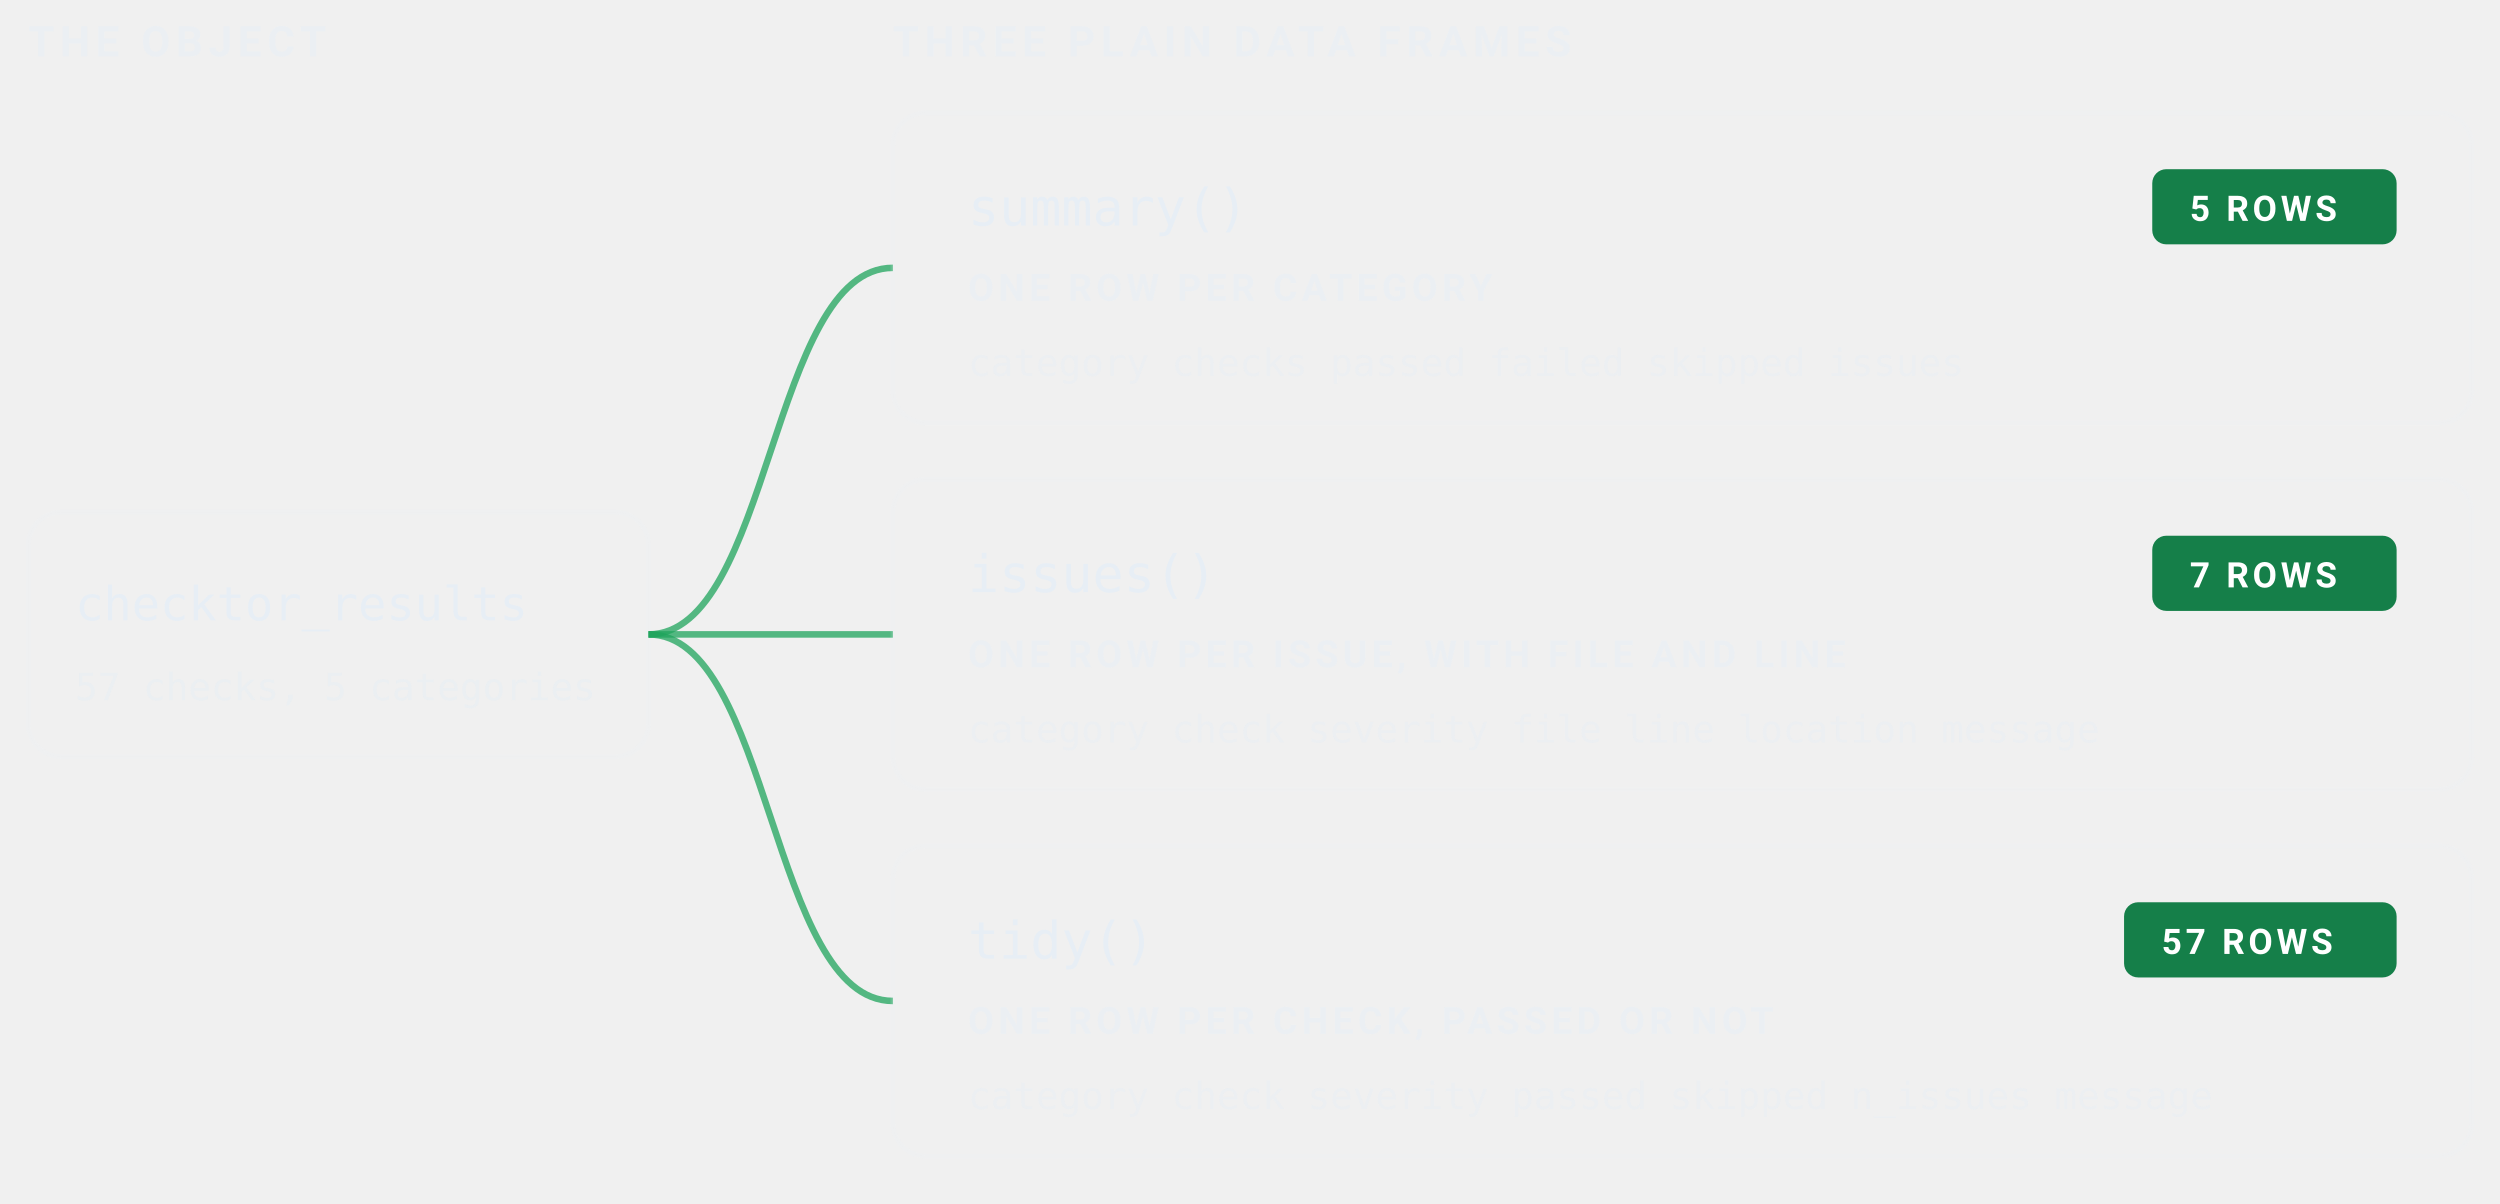
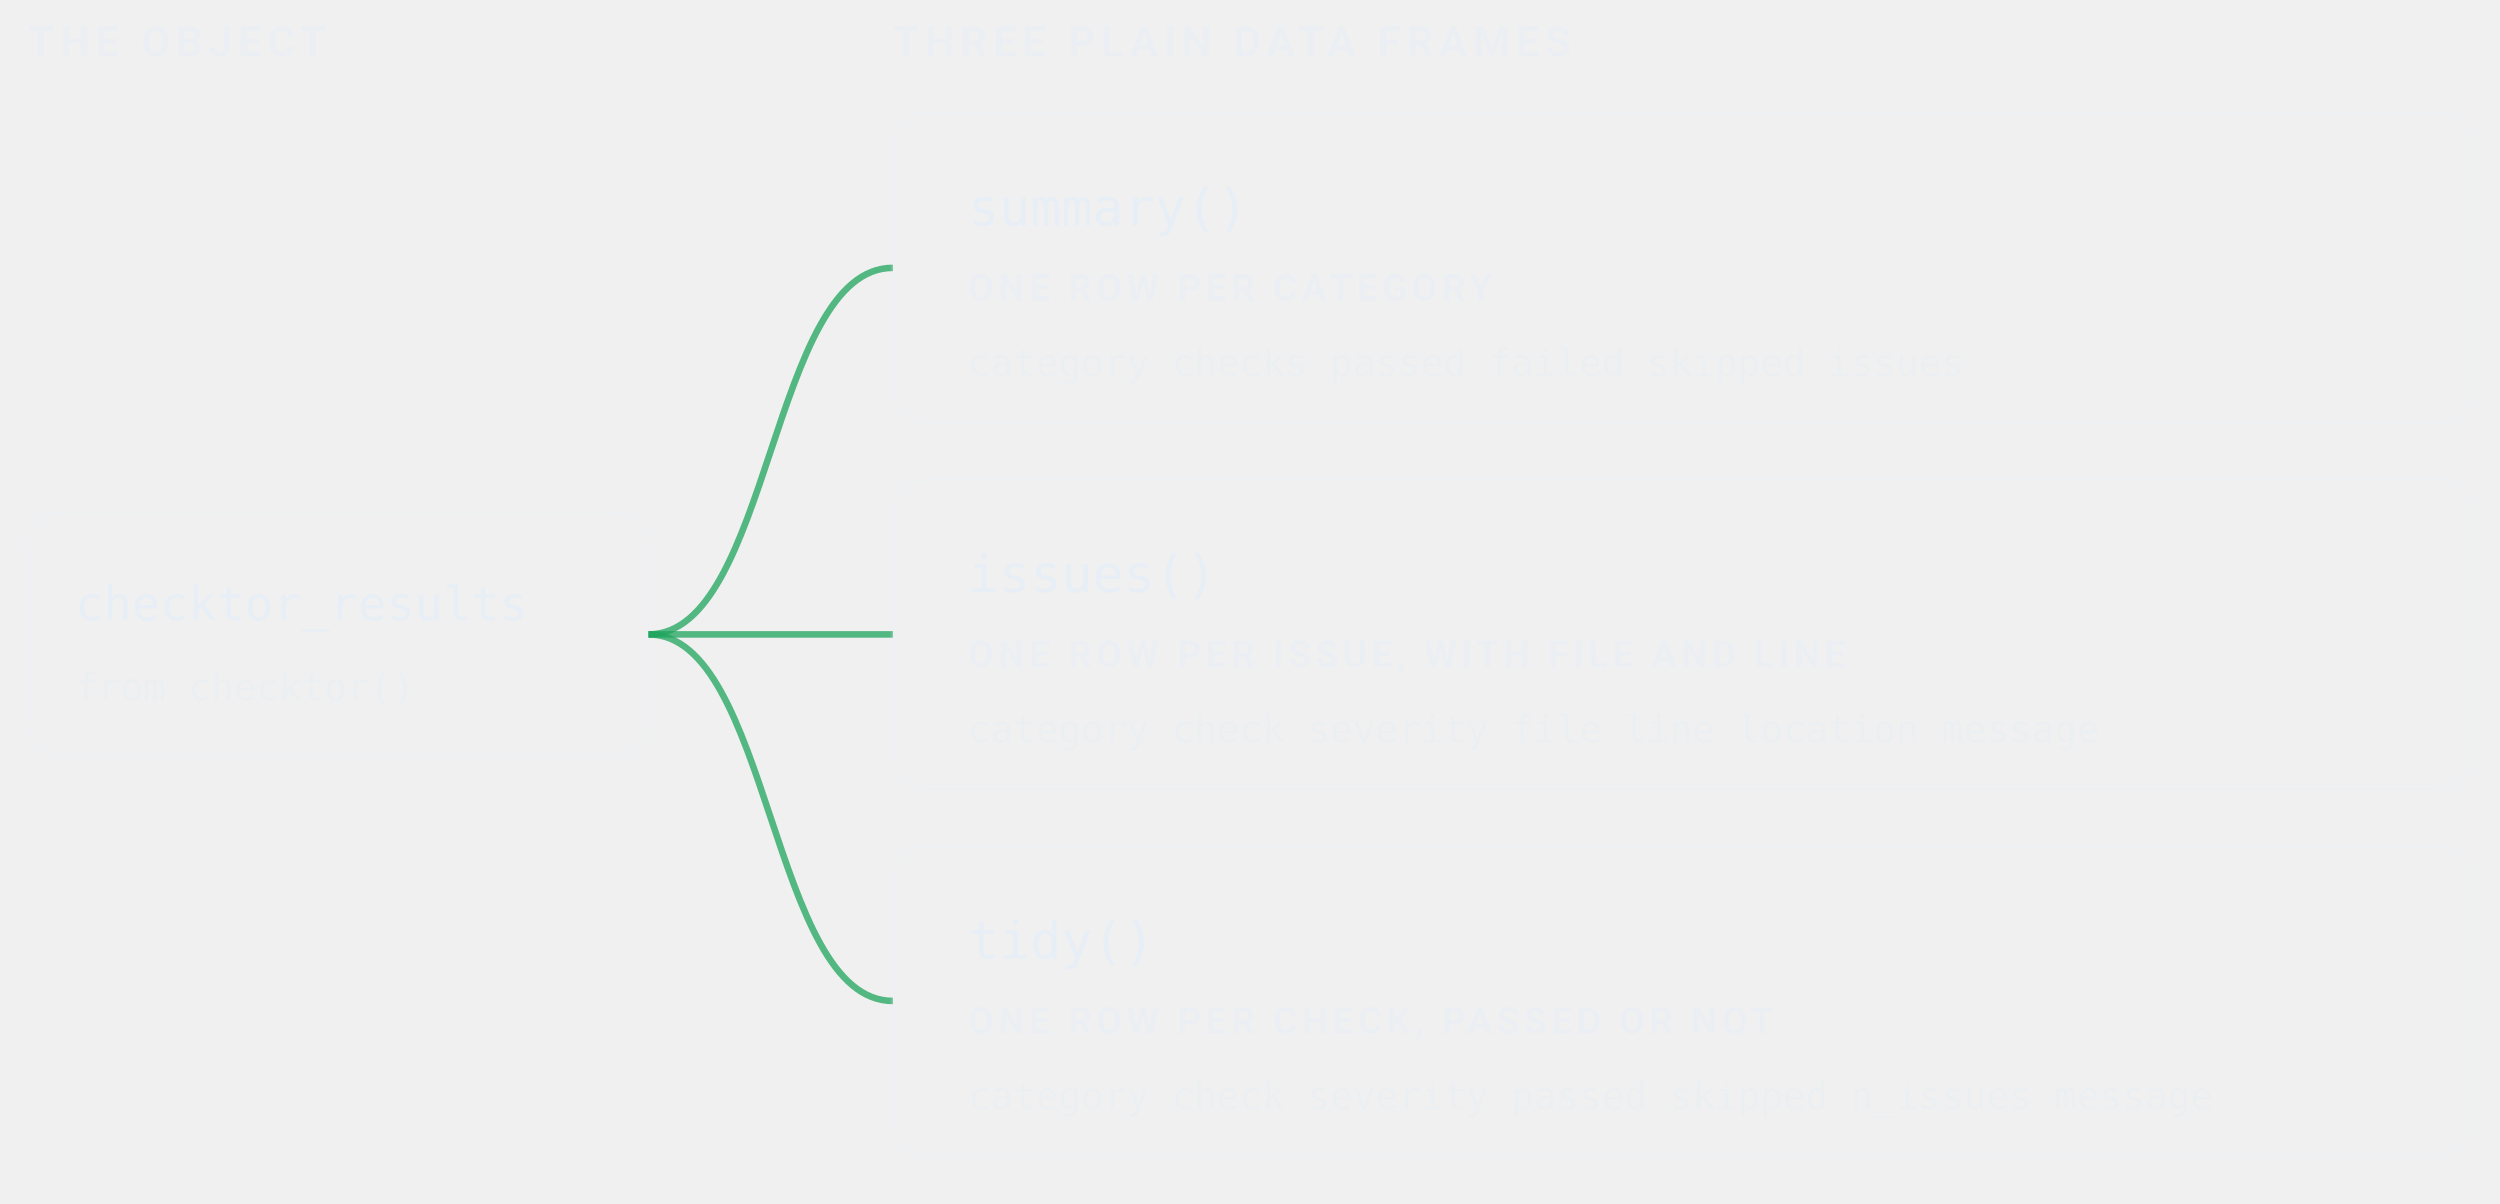
<svg xmlns="http://www.w3.org/2000/svg" viewBox="0 2 532 256" width="532" height="256" role="img" aria-labelledby="shapes-t">
  <g font-family="ui-monospace, SFMono-Regular, Menlo, Consolas, monospace">
    <g font-family="system-ui, -apple-system, Segoe UI, Roboto, sans-serif" font-size="9" letter-spacing="1.2" font-weight="600" fill="#E7EEF5" fill-opacity="0.55">
      <text x="6" y="14">THE OBJECT</text>
      <text x="190" y="14">THREE PLAIN DATA FRAMES</text>
    </g>
    <rect x="6" y="111" width="132" height="52" rx="7" fill="#E7EEF5" fill-opacity="0.04" stroke="#E7EEF5" stroke-opacity="0.14" />
    <text x="16" y="134" font-size="10" fill="#E7EEF5">checktor_results</text>
-     <text x="16" y="151" font-size="8" fill="#E7EEF5" fill-opacity="0.5">57 checks, 5 categories</text>
+     <text x="16" y="151" font-size="8" fill="#E7EEF5" fill-opacity="0.5">from checktor()</text>
    <g fill="none" stroke="#1FA45C" stroke-width="1.4" stroke-opacity="0.75">
      <path d="M138 137 C164 137 164 59 190 59" />
      <path d="M138 137 H190" />
      <path d="M138 137 C164 137 164 215 190 215" />
    </g>
    <rect x="190" y="26" width="336" height="66" rx="7" fill="#E7EEF5" fill-opacity="0.04" stroke="#E7EEF5" stroke-opacity="0.14" />
    <text x="206" y="50" font-size="11" fill="#E7EEF5">summary()</text>
-     <rect x="458" y="38" width="52" height="16" rx="3" fill="#157F49" />
-     <text x="466" y="49" font-size="7.5" letter-spacing="0.8" font-weight="700" fill="#FFFFFF" font-family="system-ui, -apple-system, Segoe UI, Roboto, sans-serif">5 ROWS</text>
    <text x="206" y="66" font-size="8" letter-spacing="0.9" font-weight="600" font-family="system-ui, -apple-system, Segoe UI, Roboto, sans-serif" fill="#E7EEF5" fill-opacity="0.55">ONE ROW PER CATEGORY</text>
    <text x="206" y="82" font-size="8" fill="#E7EEF5" fill-opacity="0.45">category  checks  passed  failed  skipped  issues</text>
    <rect x="190" y="104" width="336" height="66" rx="7" fill="#E7EEF5" fill-opacity="0.04" stroke="#E7EEF5" stroke-opacity="0.14" />
    <text x="206" y="128" font-size="11" fill="#E7EEF5">issues()</text>
-     <rect x="458" y="116" width="52" height="16" rx="3" fill="#157F49" />
-     <text x="466" y="127" font-size="7.5" letter-spacing="0.8" font-weight="700" fill="#FFFFFF" font-family="system-ui, -apple-system, Segoe UI, Roboto, sans-serif">7 ROWS</text>
    <text x="206" y="144" font-size="8" letter-spacing="0.9" font-weight="600" font-family="system-ui, -apple-system, Segoe UI, Roboto, sans-serif" fill="#E7EEF5" fill-opacity="0.55">ONE ROW PER ISSUE, WITH FILE AND LINE</text>
    <text x="206" y="160" font-size="8" fill="#E7EEF5" fill-opacity="0.45">category  check  severity  file  line  location  message</text>
    <rect x="190" y="182" width="336" height="66" rx="7" fill="#E7EEF5" fill-opacity="0.04" stroke="#E7EEF5" stroke-opacity="0.14" />
    <text x="206" y="206" font-size="11" fill="#E7EEF5">tidy()</text>
-     <rect x="452" y="194" width="58" height="16" rx="3" fill="#157F49" />
-     <text x="460" y="205" font-size="7.5" letter-spacing="0.8" font-weight="700" fill="#FFFFFF" font-family="system-ui, -apple-system, Segoe UI, Roboto, sans-serif">57 ROWS</text>
    <text x="206" y="222" font-size="8" letter-spacing="0.9" font-weight="600" font-family="system-ui, -apple-system, Segoe UI, Roboto, sans-serif" fill="#E7EEF5" fill-opacity="0.55">ONE ROW PER CHECK, PASSED OR NOT</text>
    <text x="206" y="238" font-size="8" fill="#E7EEF5" fill-opacity="0.45">category  check  severity  passed  skipped  n_issues  message</text>
  </g>
</svg>
